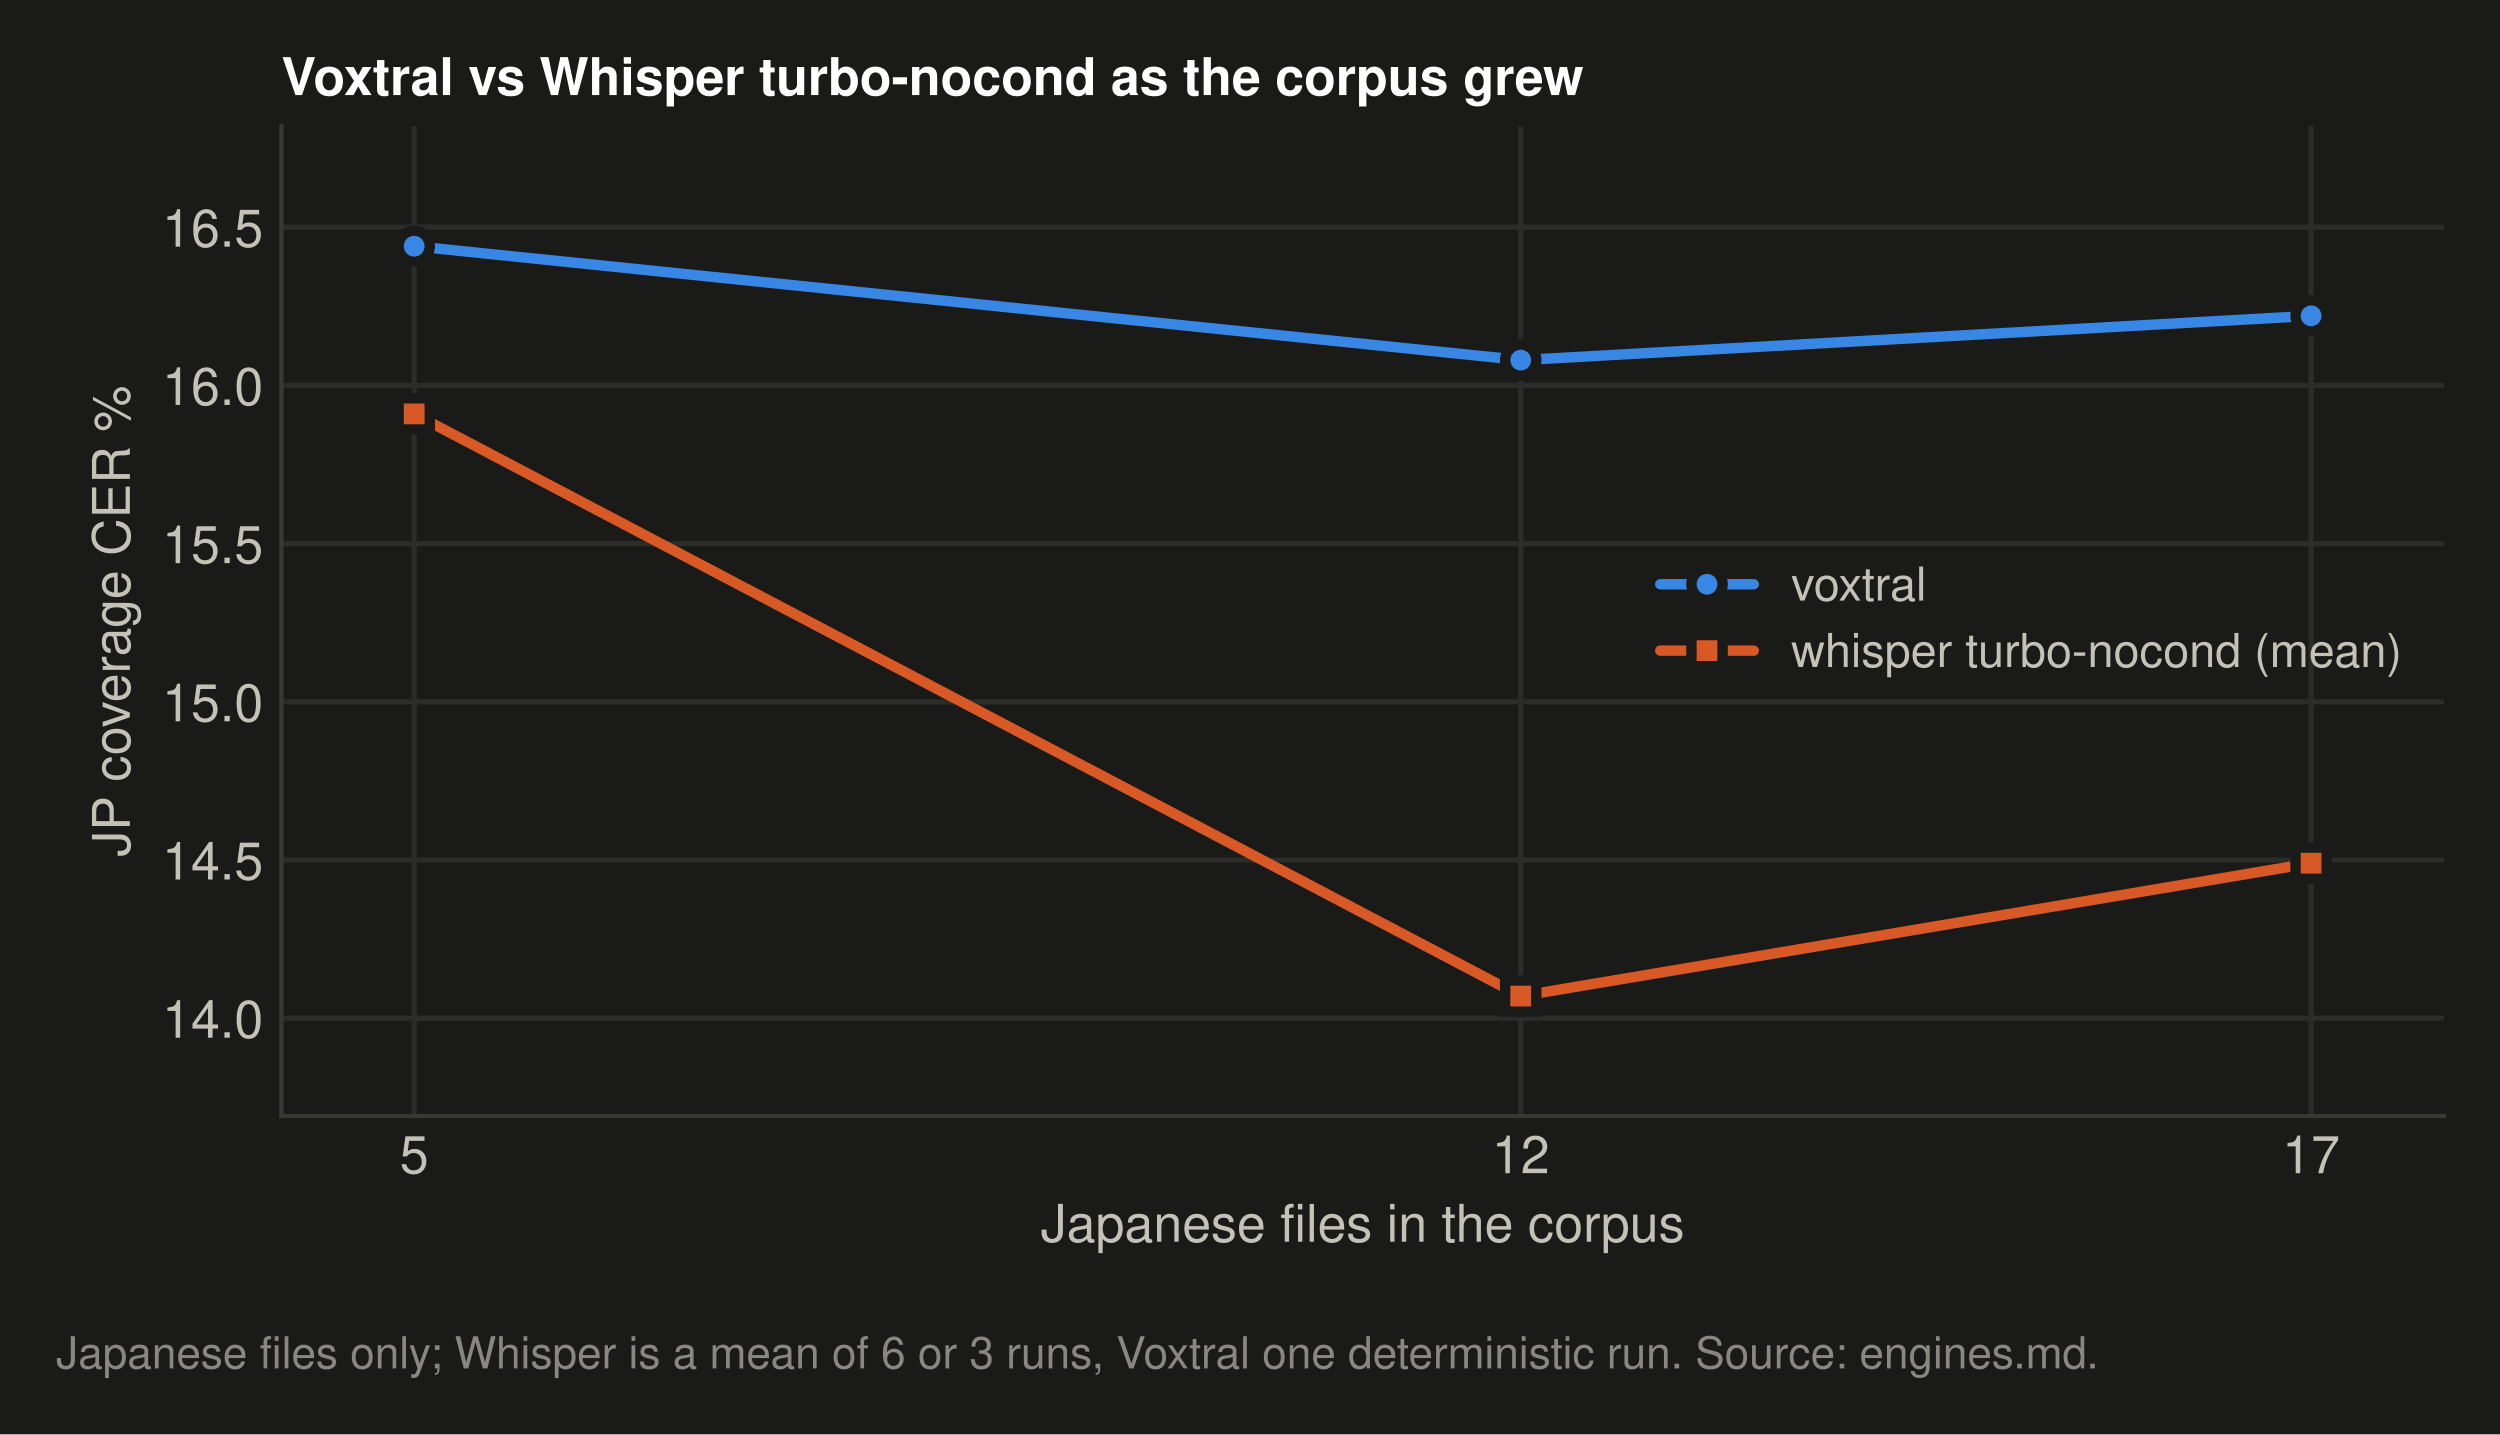
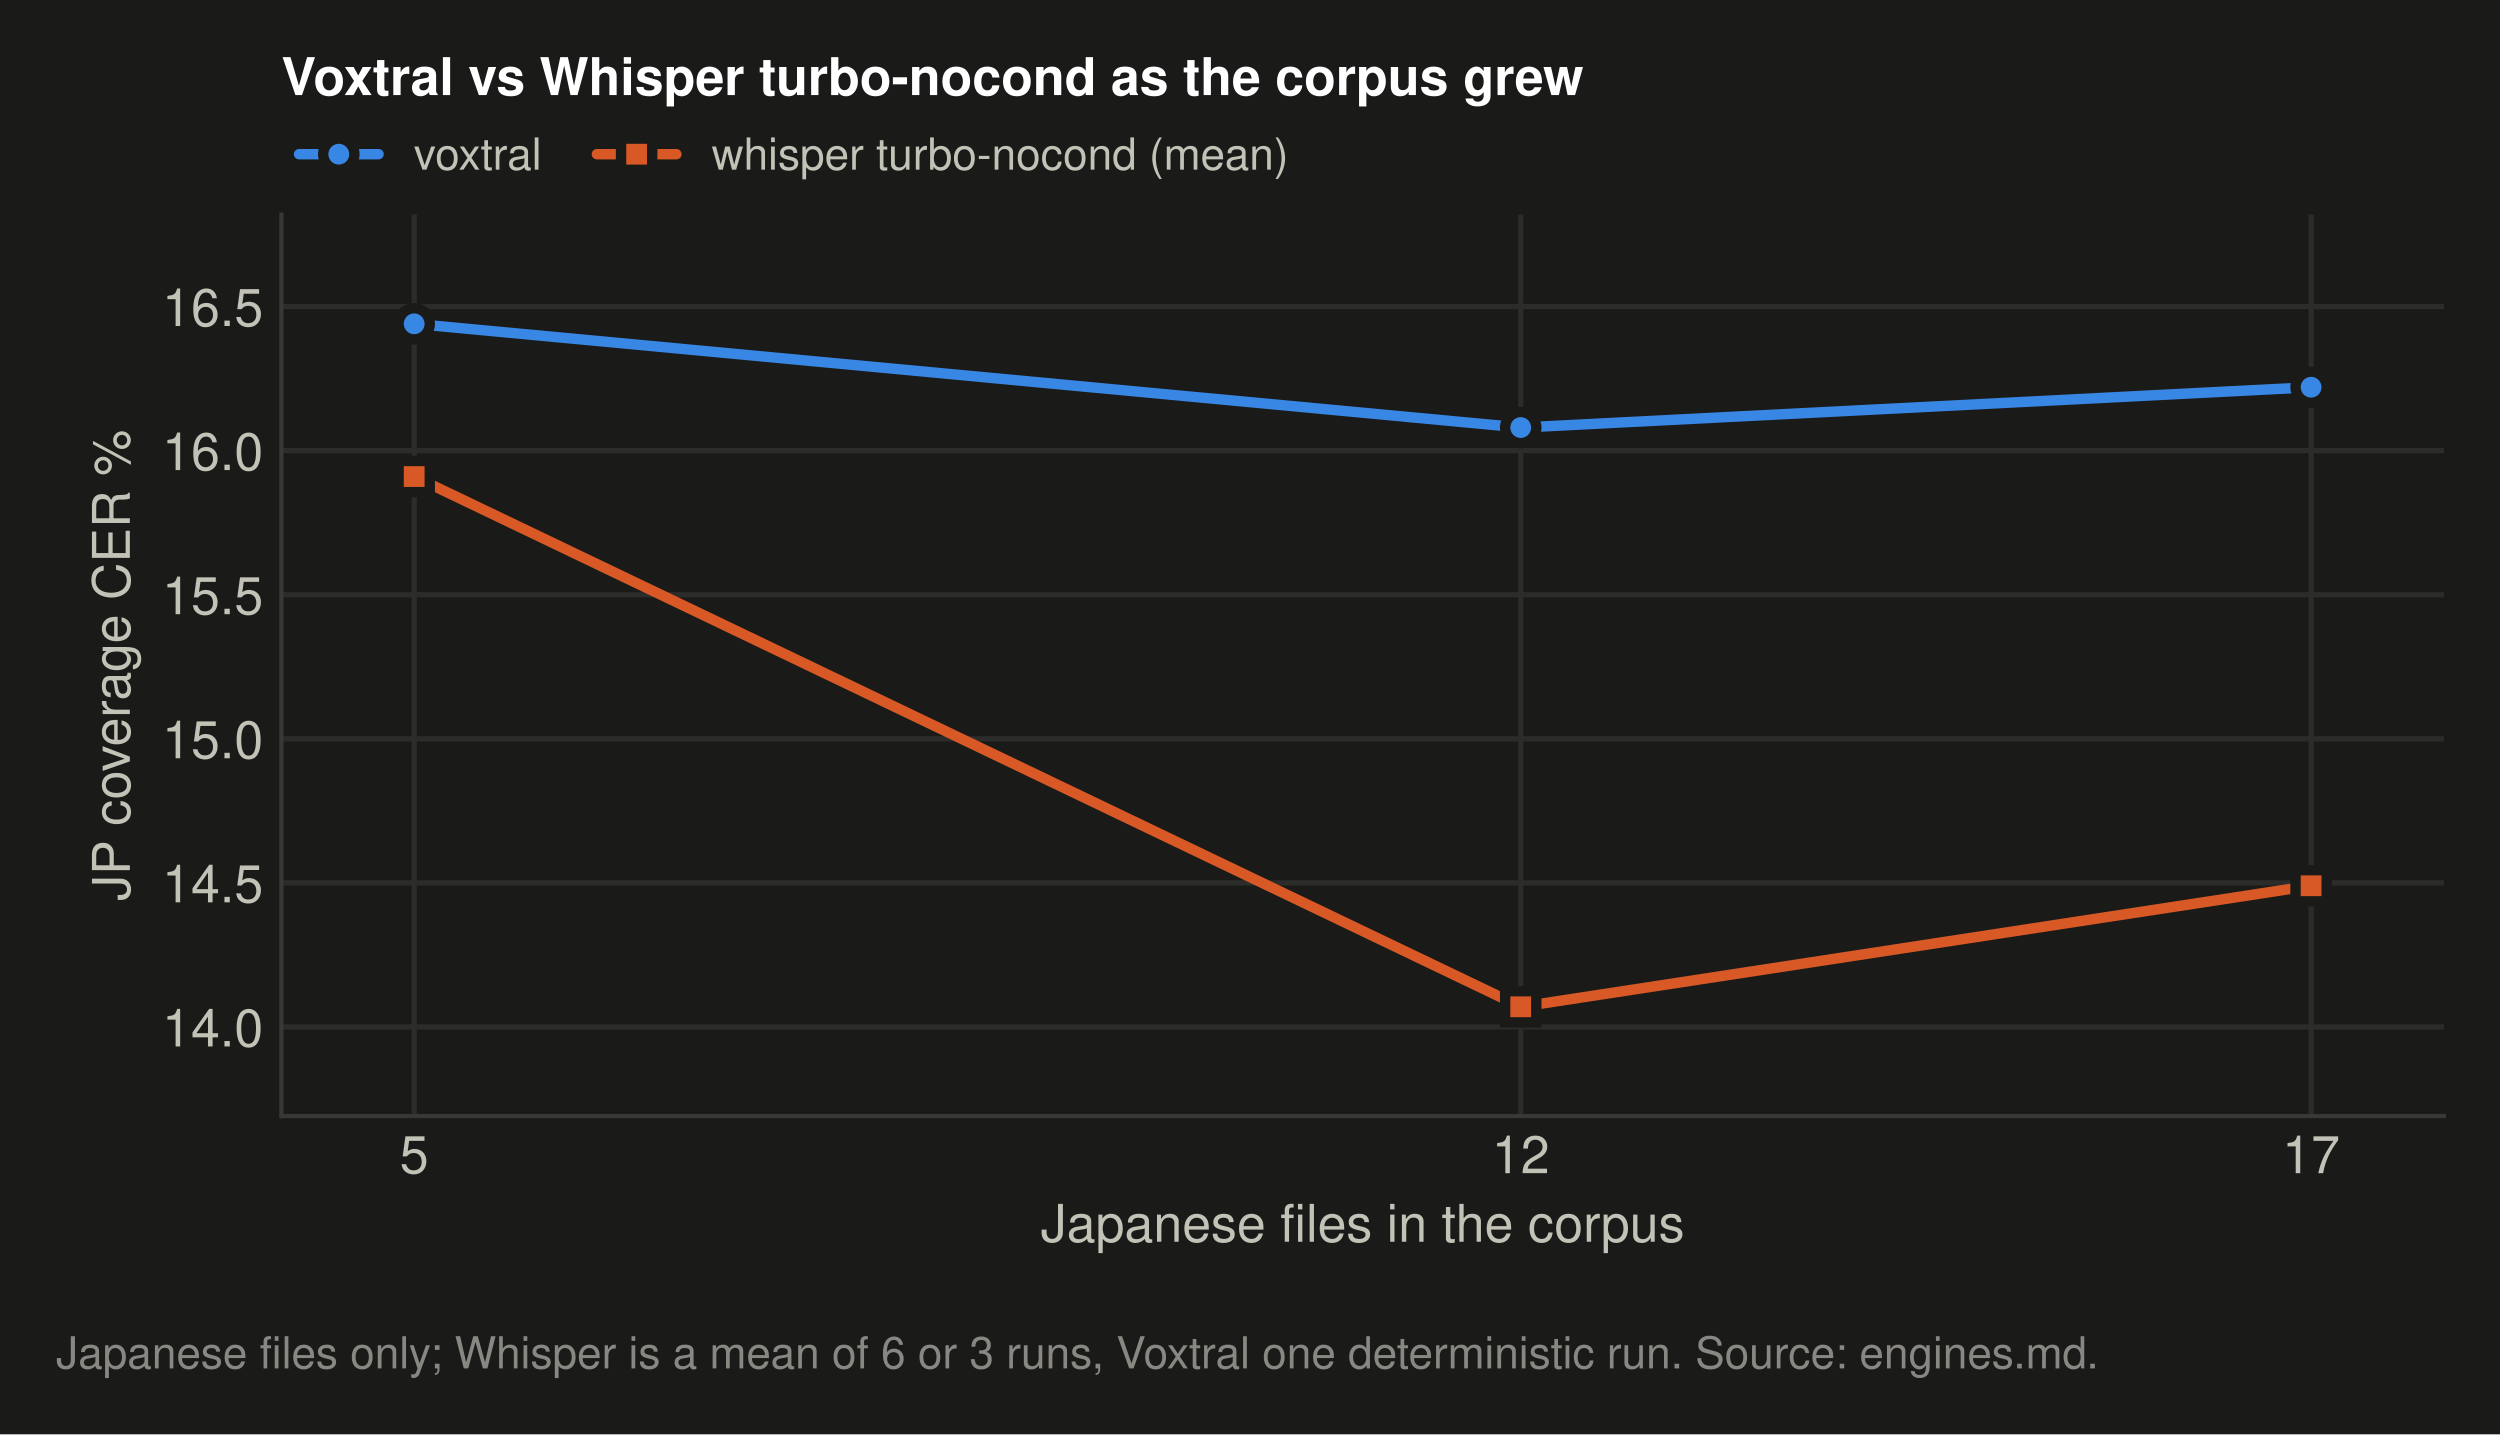
<svg xmlns="http://www.w3.org/2000/svg" xmlns:xlink="http://www.w3.org/1999/xlink" width="481.248pt" height="276.096pt" viewBox="0 0 481.248 276.096" version="1.1">
  <defs>
    <style type="text/css">*{stroke-linejoin: round; stroke-linecap: butt}</style>
  </defs>
  <g id="figure_1">
    <g id="patch_1">
      <path d="M 0 276.096  L 481.248 276.096  L 481.248 0  L 0 0  z " style="fill: #1a1a19" />
    </g>
    <g id="axes_1">
      <g id="patch_2">
-         <path d="M 54.168 214.841  L 470.448 214.841  L 470.448 24.3  L 54.168 24.3  z " style="fill: #1a1a19" />
+         <path d="M 54.168 214.841  L 470.448 214.841  L 470.448 41.3  L 54.168 41.3  z " style="fill: #1a1a19" />
      </g>
      <g id="matplotlib.axis_1">
        <g id="xtick_1">
          <g id="line2d_1">
-             <path d="M 79.729 214.841  L 79.729 24.3  " clip-path="url(#p893edf536e)" style="fill: none; stroke: #2c2c2a; stroke-linecap: round" />
+             <path d="M 79.729 214.841  L 79.729 41.3  " clip-path="url(#p1cc51975ec)" style="fill: none; stroke: #2c2c2a; stroke-linecap: round" />
          </g>
          <g id="line2d_2" />
          <g id="text_1">
            <text style="font-size: 10px; font-family: 'Helvetica', 'Arial', 'DejaVu Sans'; text-anchor: middle; fill: #c3c2b7" x="79.729" y="225.841" transform="rotate(-0 79.72905 225.8408)">5</text>
          </g>
        </g>
        <g id="xtick_2">
          <g id="line2d_3">
-             <path d="M 292.738 214.841  L 292.738 24.3  " clip-path="url(#p893edf536e)" style="fill: none; stroke: #2c2c2a; stroke-linecap: round" />
+             <path d="M 292.738 214.841  L 292.738 41.3  " clip-path="url(#p1cc51975ec)" style="fill: none; stroke: #2c2c2a; stroke-linecap: round" />
          </g>
          <g id="line2d_4" />
          <g id="text_2">
            <text style="font-size: 10px; font-family: 'Helvetica', 'Arial', 'DejaVu Sans'; text-anchor: middle; fill: #c3c2b7" x="292.738" y="225.841" transform="rotate(-0 292.7378 225.8408)">12</text>
          </g>
        </g>
        <g id="xtick_3">
          <g id="line2d_5">
-             <path d="M 444.887 214.841  L 444.887 24.3  " clip-path="url(#p893edf536e)" style="fill: none; stroke: #2c2c2a; stroke-linecap: round" />
+             <path d="M 444.887 214.841  L 444.887 41.3  " clip-path="url(#p1cc51975ec)" style="fill: none; stroke: #2c2c2a; stroke-linecap: round" />
          </g>
          <g id="line2d_6" />
          <g id="text_3">
            <text style="font-size: 10px; font-family: 'Helvetica', 'Arial', 'DejaVu Sans'; text-anchor: middle; fill: #c3c2b7" x="444.887" y="225.841" transform="rotate(-0 444.8869 225.8408)">17</text>
          </g>
        </g>
        <g id="text_4">
          <text style="font-size: 10px; font-family: 'Helvetica', 'Arial', 'DejaVu Sans'; text-anchor: middle; fill: #c3c2b7" x="262.308" y="239.04" transform="rotate(-0 262.308 239.04)">Japanese files in the corpus</text>
        </g>
      </g>
      <g id="matplotlib.axis_2">
        <g id="ytick_1">
          <g id="line2d_7">
-             <path d="M 54.168 196.008  L 470.448 196.008  " clip-path="url(#p893edf536e)" style="fill: none; stroke: #2c2c2a; stroke-linecap: round" />
+             <path d="M 54.168 197.689  L 470.448 197.689  " clip-path="url(#p1cc51975ec)" style="fill: none; stroke: #2c2c2a; stroke-linecap: round" />
          </g>
          <g id="line2d_8" />
          <g id="text_5">
-             <text style="font-size: 10px; font-family: 'Helvetica', 'Arial', 'DejaVu Sans'; text-anchor: end; fill: #c3c2b7" x="50.668" y="199.758" transform="rotate(-0 50.668 199.7584)">14.0</text>
+             <text style="font-size: 10px; font-family: 'Helvetica', 'Arial', 'DejaVu Sans'; text-anchor: end; fill: #c3c2b7" x="50.668" y="201.439" transform="rotate(-0 50.668 201.4386)">14.0</text>
          </g>
        </g>
        <g id="ytick_2">
          <g id="line2d_9">
-             <path d="M 54.168 165.555  L 470.448 165.555  " clip-path="url(#p893edf536e)" style="fill: none; stroke: #2c2c2a; stroke-linecap: round" />
+             <path d="M 54.168 169.952  L 470.448 169.952  " clip-path="url(#p1cc51975ec)" style="fill: none; stroke: #2c2c2a; stroke-linecap: round" />
          </g>
          <g id="line2d_10" />
          <g id="text_6">
-             <text style="font-size: 10px; font-family: 'Helvetica', 'Arial', 'DejaVu Sans'; text-anchor: end; fill: #c3c2b7" x="50.668" y="169.305" transform="rotate(-0 50.668 169.305)">14.5</text>
+             <text style="font-size: 10px; font-family: 'Helvetica', 'Arial', 'DejaVu Sans'; text-anchor: end; fill: #c3c2b7" x="50.668" y="173.702" transform="rotate(-0 50.668 173.7023)">14.5</text>
          </g>
        </g>
        <g id="ytick_3">
          <g id="line2d_11">
-             <path d="M 54.168 135.102  L 470.448 135.102  " clip-path="url(#p893edf536e)" style="fill: none; stroke: #2c2c2a; stroke-linecap: round" />
+             <path d="M 54.168 142.216  L 470.448 142.216  " clip-path="url(#p1cc51975ec)" style="fill: none; stroke: #2c2c2a; stroke-linecap: round" />
          </g>
          <g id="line2d_12" />
          <g id="text_7">
-             <text style="font-size: 10px; font-family: 'Helvetica', 'Arial', 'DejaVu Sans'; text-anchor: end; fill: #c3c2b7" x="50.668" y="138.852" transform="rotate(-0 50.668 138.8516)">15.0</text>
+             <text style="font-size: 10px; font-family: 'Helvetica', 'Arial', 'DejaVu Sans'; text-anchor: end; fill: #c3c2b7" x="50.668" y="145.966" transform="rotate(-0 50.668 145.9659)">15.0</text>
          </g>
        </g>
        <g id="ytick_4">
          <g id="line2d_13">
-             <path d="M 54.168 104.648  L 470.448 104.648  " clip-path="url(#p893edf536e)" style="fill: none; stroke: #2c2c2a; stroke-linecap: round" />
+             <path d="M 54.168 114.48  L 470.448 114.48  " clip-path="url(#p1cc51975ec)" style="fill: none; stroke: #2c2c2a; stroke-linecap: round" />
          </g>
          <g id="line2d_14" />
          <g id="text_8">
-             <text style="font-size: 10px; font-family: 'Helvetica', 'Arial', 'DejaVu Sans'; text-anchor: end; fill: #c3c2b7" x="50.668" y="108.398" transform="rotate(-0 50.668 108.3982)">15.5</text>
+             <text style="font-size: 10px; font-family: 'Helvetica', 'Arial', 'DejaVu Sans'; text-anchor: end; fill: #c3c2b7" x="50.668" y="118.23" transform="rotate(-0 50.668 118.2296)">15.5</text>
          </g>
        </g>
        <g id="ytick_5">
          <g id="line2d_15">
-             <path d="M 54.168 74.195  L 470.448 74.195  " clip-path="url(#p893edf536e)" style="fill: none; stroke: #2c2c2a; stroke-linecap: round" />
+             <path d="M 54.168 86.743  L 470.448 86.743  " clip-path="url(#p1cc51975ec)" style="fill: none; stroke: #2c2c2a; stroke-linecap: round" />
          </g>
          <g id="line2d_16" />
          <g id="text_9">
-             <text style="font-size: 10px; font-family: 'Helvetica', 'Arial', 'DejaVu Sans'; text-anchor: end; fill: #c3c2b7" x="50.668" y="77.945" transform="rotate(-0 50.668 77.94484)">16.0</text>
+             <text style="font-size: 10px; font-family: 'Helvetica', 'Arial', 'DejaVu Sans'; text-anchor: end; fill: #c3c2b7" x="50.668" y="90.493" transform="rotate(-0 50.668 90.49323)">16.0</text>
          </g>
        </g>
        <g id="ytick_6">
          <g id="line2d_17">
-             <path d="M 54.168 43.741  L 470.448 43.741  " clip-path="url(#p893edf536e)" style="fill: none; stroke: #2c2c2a; stroke-linecap: round" />
+             <path d="M 54.168 59.007  L 470.448 59.007  " clip-path="url(#p1cc51975ec)" style="fill: none; stroke: #2c2c2a; stroke-linecap: round" />
          </g>
          <g id="line2d_18" />
          <g id="text_10">
-             <text style="font-size: 10px; font-family: 'Helvetica', 'Arial', 'DejaVu Sans'; text-anchor: end; fill: #c3c2b7" x="50.668" y="47.491" transform="rotate(-0 50.668 47.49144)">16.5</text>
+             <text style="font-size: 10px; font-family: 'Helvetica', 'Arial', 'DejaVu Sans'; text-anchor: end; fill: #c3c2b7" x="50.668" y="62.757" transform="rotate(-0 50.668 62.75688)">16.5</text>
          </g>
        </g>
        <g id="text_11">
-           <text style="font-size: 10px; font-family: 'Helvetica', 'Arial', 'DejaVu Sans'; text-anchor: middle; fill: #c3c2b7" x="24.995" y="119.57" transform="rotate(-90 24.99456 119.5704)">JP coverage CER %</text>
+           <text style="font-size: 10px; font-family: 'Helvetica', 'Arial', 'DejaVu Sans'; text-anchor: middle; fill: #c3c2b7" x="24.995" y="128.07" transform="rotate(-90 24.99456 128.0704)">JP coverage CER %</text>
        </g>
      </g>
      <g id="patch_3">
-         <path d="M 54.168 214.841  L 54.168 24.3  " style="fill: none; stroke: #383835; stroke-width: 0.8; stroke-linejoin: miter; stroke-linecap: square" />
+         <path d="M 54.168 214.841  L 54.168 41.3  " style="fill: none; stroke: #383835; stroke-width: 0.8; stroke-linejoin: miter; stroke-linecap: square" />
      </g>
      <g id="patch_4">
        <path d="M 54.168 214.841  L 470.448 214.841  " style="fill: none; stroke: #383835; stroke-width: 0.8; stroke-linejoin: miter; stroke-linecap: square" />
      </g>
      <g id="line2d_19">
-         <path d="M 79.729 47.396  L 292.738 69.322  L 444.887 60.795  " clip-path="url(#p893edf536e)" style="fill: none; stroke: #3987e5; stroke-width: 2; stroke-linecap: round" />
+         <path d="M 79.729 62.335  L 292.738 82.305  L 444.887 74.539  " clip-path="url(#p1cc51975ec)" style="fill: none; stroke: #3987e5; stroke-width: 2; stroke-linecap: round" />
        <defs>
          <path id="m226001cfbb" d="M 0 3  C 0.796 3 1.559 2.684 2.121 2.121  C 2.684 1.559 3 0.796 3 0  C 3 -0.796 2.684 -1.559 2.121 -2.121  C 1.559 -2.684 0.796 -3 0 -3  C -0.796 -3 -1.559 -2.684 -2.121 -2.121  C -2.684 -1.559 -3 -0.796 -3 0  C -3 0.796 -2.684 1.559 -2.121 2.121  C -1.559 2.684 -0.796 3 0 3  z " style="stroke: #1a1a19; stroke-width: 2" />
        </defs>
-         <g clip-path="url(#p893edf536e)">
-           <use xlink:href="#m226001cfbb" x="79.729" y="47.396" style="fill: #3987e5; stroke: #1a1a19; stroke-width: 2" />
-           <use xlink:href="#m226001cfbb" x="292.738" y="69.322" style="fill: #3987e5; stroke: #1a1a19; stroke-width: 2" />
-           <use xlink:href="#m226001cfbb" x="444.887" y="60.795" style="fill: #3987e5; stroke: #1a1a19; stroke-width: 2" />
+         <g clip-path="url(#p1cc51975ec)">
+           <use xlink:href="#m226001cfbb" x="79.729" y="62.335" style="fill: #3987e5; stroke: #1a1a19; stroke-width: 2" />
+           <use xlink:href="#m226001cfbb" x="292.738" y="82.305" style="fill: #3987e5; stroke: #1a1a19; stroke-width: 2" />
+           <use xlink:href="#m226001cfbb" x="444.887" y="74.539" style="fill: #3987e5; stroke: #1a1a19; stroke-width: 2" />
        </g>
      </g>
      <g id="line2d_20">
-         <path d="M 79.729 79.676  L 292.738 191.745  L 444.887 166.164  " clip-path="url(#p893edf536e)" style="fill: none; stroke: #d95926; stroke-width: 2; stroke-linecap: round" />
+         <path d="M 79.729 91.736  L 292.738 193.806  L 444.887 170.507  " clip-path="url(#p1cc51975ec)" style="fill: none; stroke: #d95926; stroke-width: 2; stroke-linecap: round" />
        <defs>
          <path id="m32749af53d" d="M -3 3  L 3 3  L 3 -3  L -3 -3  z " style="stroke: #1a1a19; stroke-width: 2; stroke-linejoin: miter" />
        </defs>
-         <g clip-path="url(#p893edf536e)">
-           <use xlink:href="#m32749af53d" x="79.729" y="79.676" style="fill: #d95926; stroke: #1a1a19; stroke-width: 2; stroke-linejoin: miter" />
-           <use xlink:href="#m32749af53d" x="292.738" y="191.745" style="fill: #d95926; stroke: #1a1a19; stroke-width: 2; stroke-linejoin: miter" />
-           <use xlink:href="#m32749af53d" x="444.887" y="166.164" style="fill: #d95926; stroke: #1a1a19; stroke-width: 2; stroke-linejoin: miter" />
+         <g clip-path="url(#p1cc51975ec)">
+           <use xlink:href="#m32749af53d" x="79.729" y="91.736" style="fill: #d95926; stroke: #1a1a19; stroke-width: 2; stroke-linejoin: miter" />
+           <use xlink:href="#m32749af53d" x="292.738" y="193.806" style="fill: #d95926; stroke: #1a1a19; stroke-width: 2; stroke-linejoin: miter" />
+           <use xlink:href="#m32749af53d" x="444.887" y="170.507" style="fill: #d95926; stroke: #1a1a19; stroke-width: 2; stroke-linejoin: miter" />
        </g>
      </g>
      <g id="text_12">
        <text style="font-weight: 700; font-size: 10px; font-family: 'Helvetica', 'Arial', 'DejaVu Sans'; text-anchor: start; fill: #ffffff" x="54.168" y="18.3" transform="rotate(-0 54.168 18.3)">Voxtral vs Whisper turbo-nocond as the corpus grew</text>
      </g>
      <g id="legend_1">
        <g id="line2d_21">
-           <path d="M 319.6 112.468  L 328.6 112.468  L 337.6 112.468  " style="fill: none; stroke: #3987e5; stroke-width: 2; stroke-linecap: round" />
+           <path d="M 57.568 29.682  L 65.218 29.682  L 72.868 29.682  " style="fill: none; stroke: #3987e5; stroke-width: 2; stroke-linecap: round" />
          <g>
-             <use xlink:href="#m226001cfbb" x="328.6" y="112.468" style="fill: #3987e5; stroke: #1a1a19; stroke-width: 2" />
+             <use xlink:href="#m226001cfbb" x="65.218" y="29.682" style="fill: #3987e5; stroke: #1a1a19; stroke-width: 2" />
          </g>
        </g>
        <g id="text_13">
-           <text style="font-size: 9px; font-family: 'Helvetica', 'Arial', 'DejaVu Sans'; text-anchor: start; fill: #c3c2b7" x="344.8" y="115.618" transform="rotate(-0 344.7996 115.6178)">voxtral</text>
+           <text style="font-size: 8.5px; font-family: 'Helvetica', 'Arial', 'DejaVu Sans'; text-anchor: start; fill: #c3c2b7" x="79.668" y="32.657" transform="rotate(-0 79.668 32.65747)">voxtral</text>
        </g>
        <g id="line2d_22">
-           <path d="M 319.6 125.247  L 328.6 125.247  L 337.6 125.247  " style="fill: none; stroke: #d95926; stroke-width: 2; stroke-linecap: round" />
+           <path d="M 114.902 29.682  L 122.552 29.682  L 130.202 29.682  " style="fill: none; stroke: #d95926; stroke-width: 2; stroke-linecap: round" />
          <g>
-             <use xlink:href="#m32749af53d" x="328.6" y="125.247" style="fill: #d95926; stroke: #1a1a19; stroke-width: 2; stroke-linejoin: miter" />
+             <use xlink:href="#m32749af53d" x="122.552" y="29.682" style="fill: #d95926; stroke: #1a1a19; stroke-width: 2; stroke-linejoin: miter" />
          </g>
        </g>
        <g id="text_14">
-           <text style="font-size: 9px; font-family: 'Helvetica', 'Arial', 'DejaVu Sans'; text-anchor: start; fill: #c3c2b7" x="344.8" y="128.397" transform="rotate(-0 344.7996 128.3971)">whisper turbo-nocond (mean)</text>
+           <text style="font-size: 8.5px; font-family: 'Helvetica', 'Arial', 'DejaVu Sans'; text-anchor: start; fill: #c3c2b7" x="137.002" y="32.657" transform="rotate(-0 137.0018 32.65747)">whisper turbo-nocond (mean)</text>
        </g>
      </g>
    </g>
    <g id="text_15">
      <text style="font-size: 8.5px; font-family: 'Helvetica', 'Arial', 'DejaVu Sans'; text-anchor: start; fill: #898781" x="10.8" y="263.415" transform="rotate(-0 10.8 263.415)">Japanese files only; Whisper is a mean of 6 or 3 runs, Voxtral one deterministic run. Source: engines.md.</text>
    </g>
  </g>
  <defs>
-     <clipPath id="p893edf536e">
-       <rect x="54.168" y="24.3" width="416.28" height="190.541" />
+     <clipPath id="p1cc51975ec">
+       <rect x="54.168" y="41.3" width="416.28" height="173.541" />
    </clipPath>
  </defs>
</svg>
